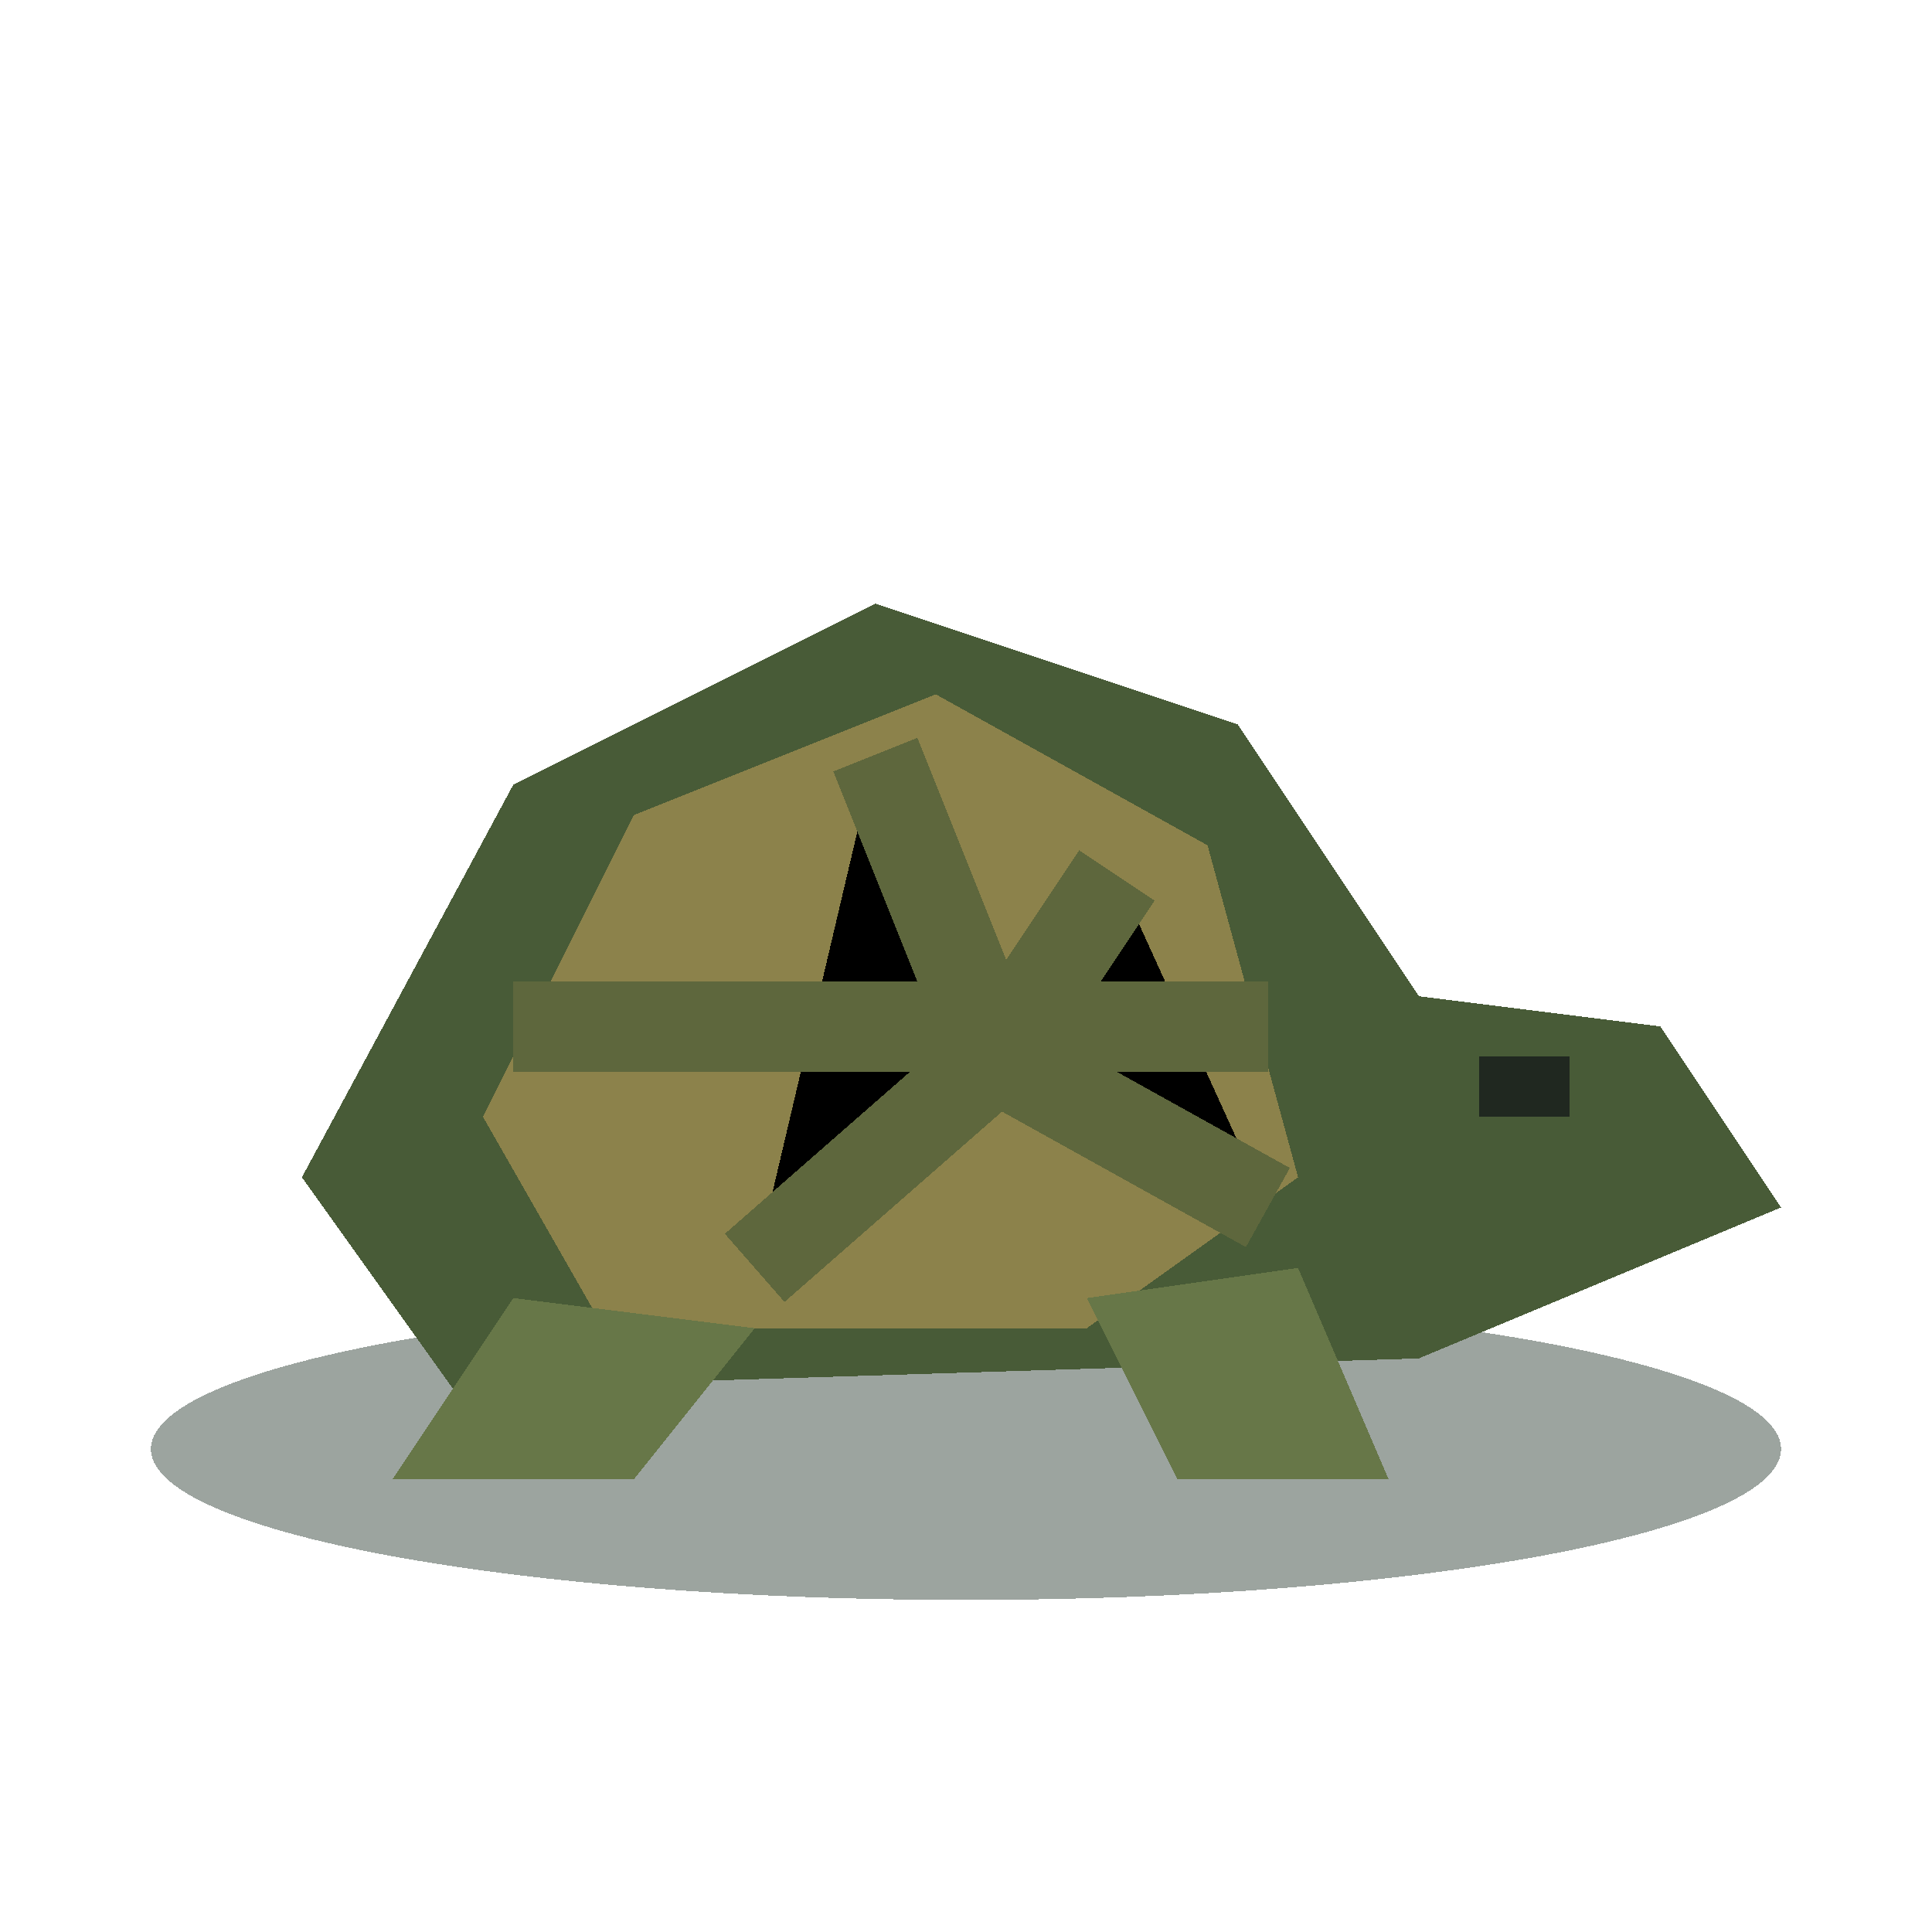
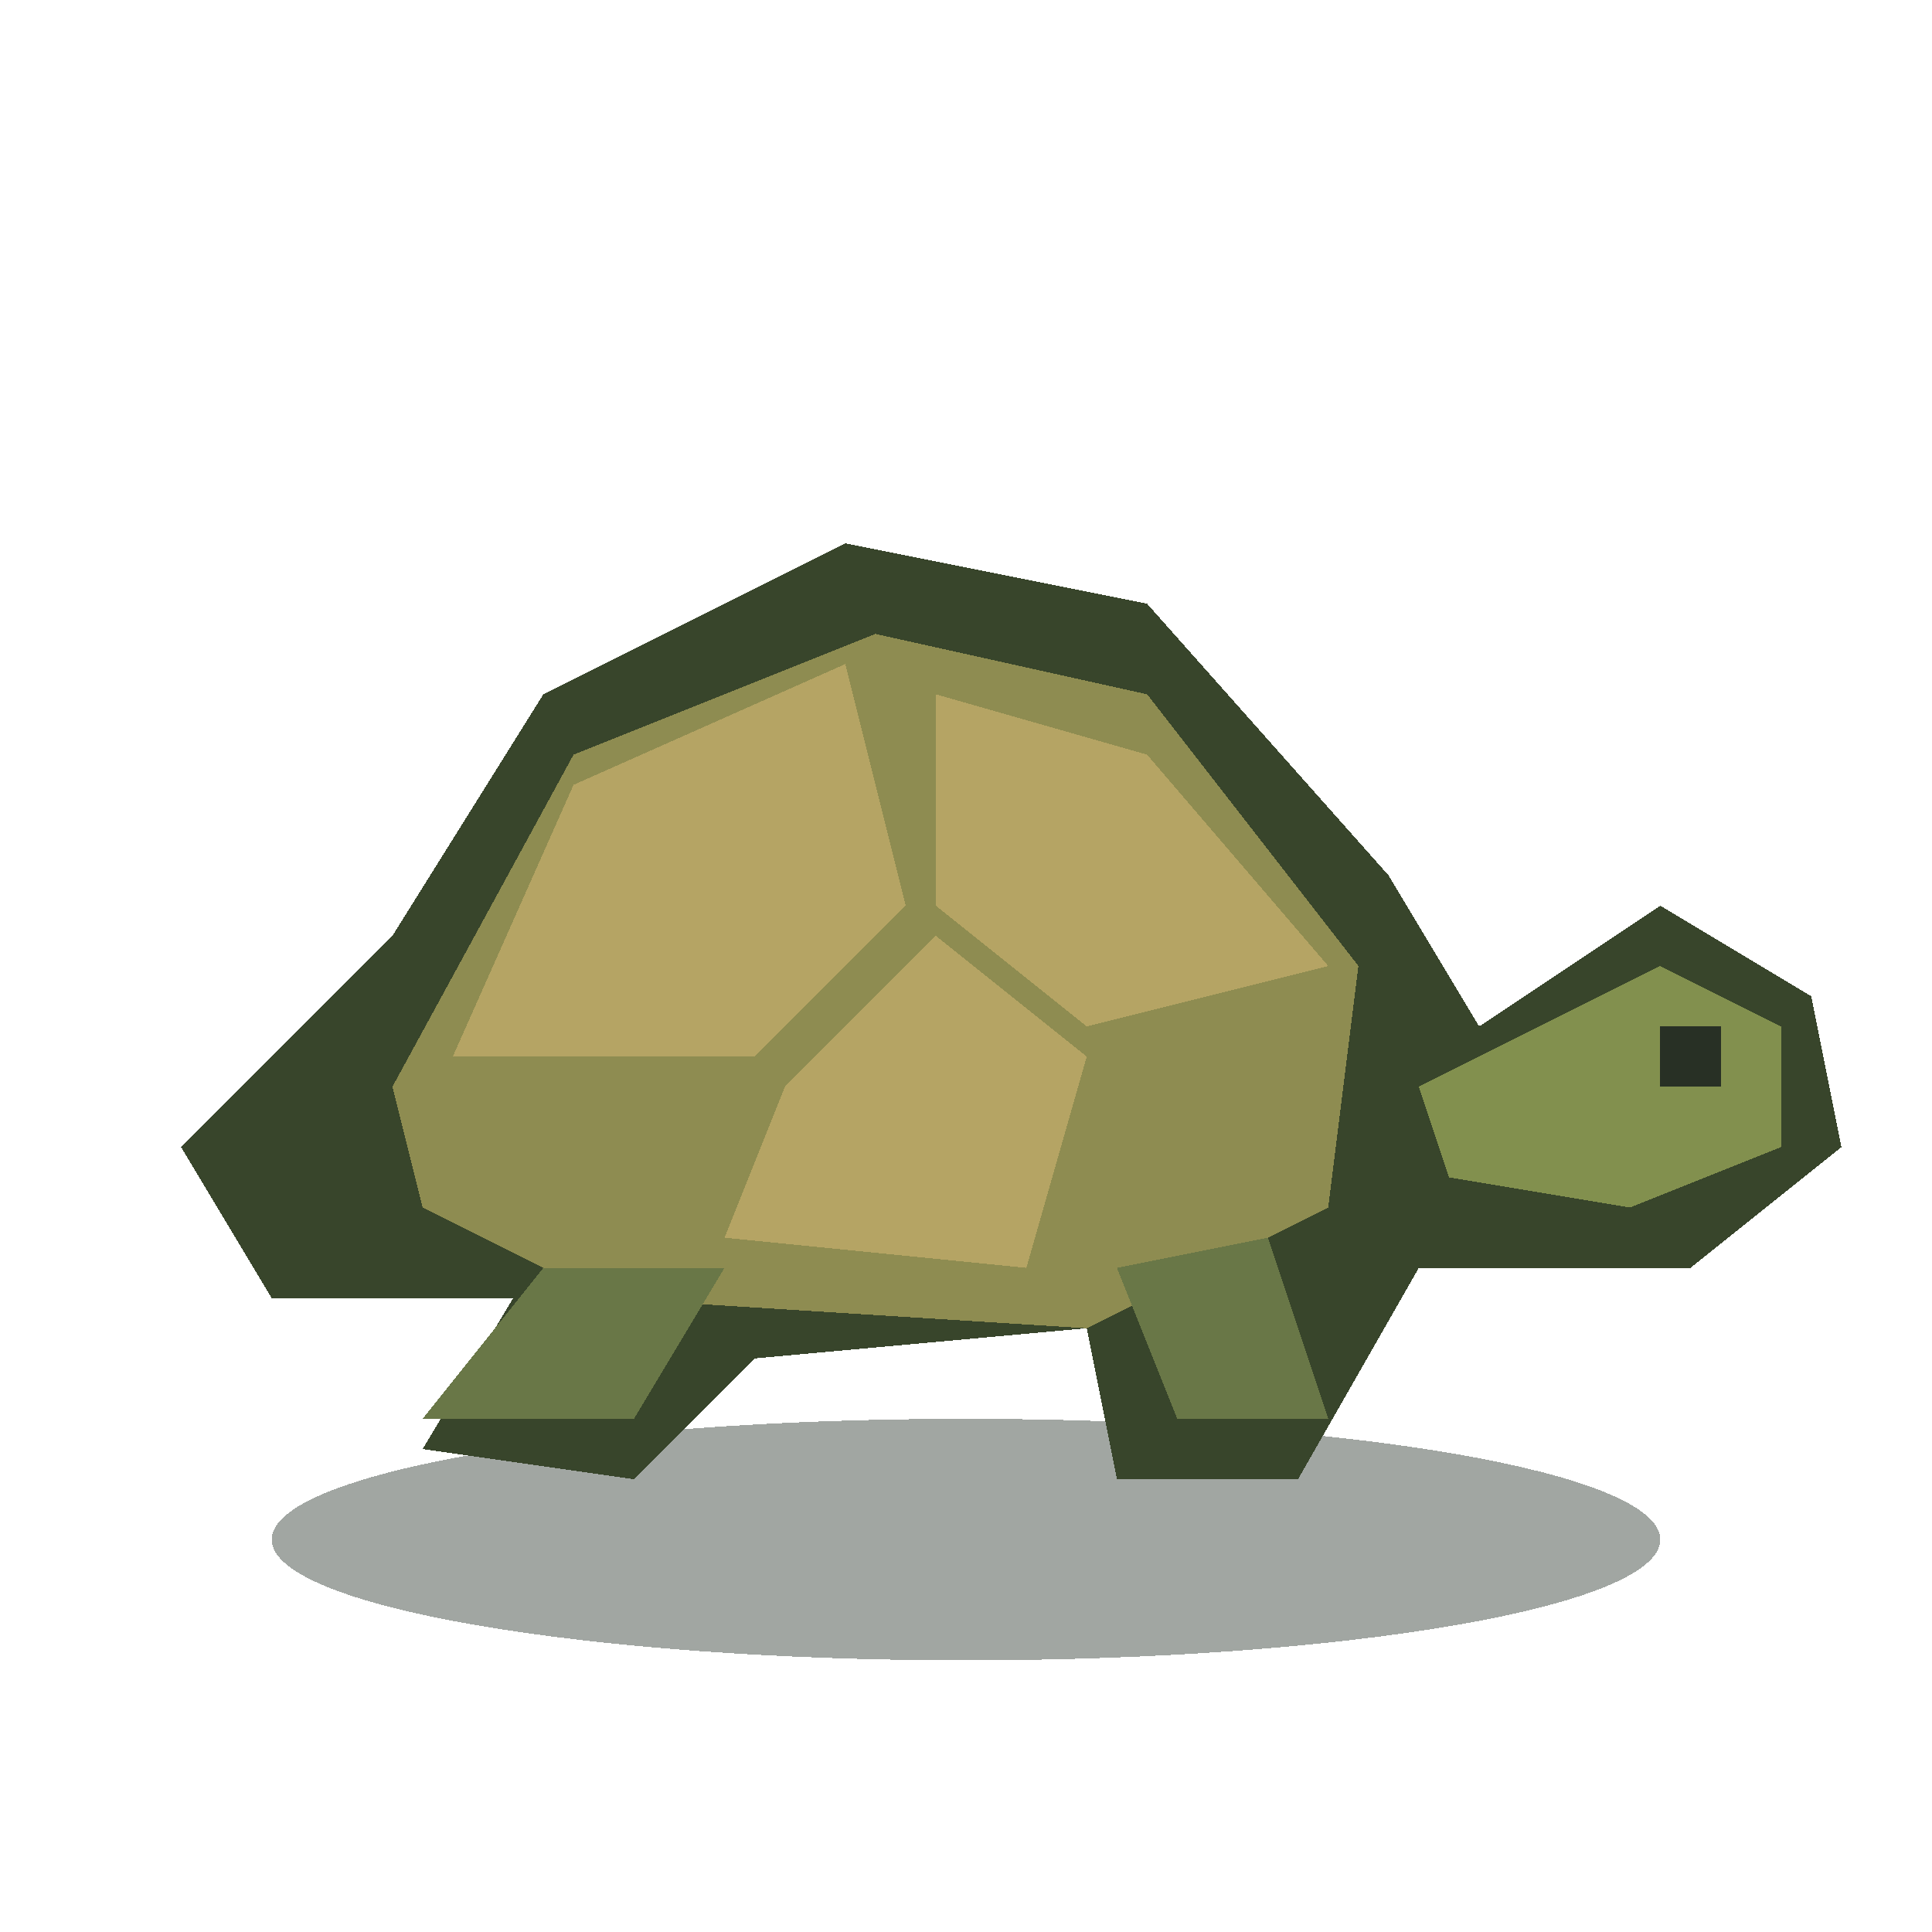
<svg xmlns="http://www.w3.org/2000/svg" width="64" height="64" viewBox="0 0 64 64" shape-rendering="crispEdges">
-   <ellipse cx="32" cy="48" rx="27" ry="5" fill="#24362b" opacity=".45" />
-   <path d="M10 39L17 26 29 20 41 24 47 33 55 34 59 40 47 45 15 46Z" fill="#485b37" />
-   <path d="M16 37L21 27 31 23 40 28 43 39 36 44H20Z" fill="#8c824b" />
-   <path d="M29 25L33 35 25 42M17 34H42M37 29L33 35 42 40" stroke="#5e673d" stroke-width="3" />
-   <rect x="49" y="35" width="3" height="2" fill="#202820" />
-   <path d="M17 43L13 49H21L25 44M36 43L39 49H46L43 42Z" fill="#677748" />
+   <ellipse cx="32" cy="51" rx="23" ry="4" fill="#202b22" opacity=".42" />
+   <path d="M6 38L13 31 18 23 28 18 38 20 46 29 49 34 55 30 60 33 61 38 56 42 47 42 43 49 37 49 36 44 25 45 21 49 14 48 17 43 9 43Z" fill="#38452b" />
+   <path d="M13 36L19 25 29 21 38 23 45 32 44 40 36 44 20 43 14 40Z" fill="#8e8c51" />
+   <path d="M19 26L28 22 30 30 25 35 15 35Z M31 23L38 25 44 32 36 34 31 30Z M26 36L31 31 36 35 34 42 24 41Z" fill="#b5a464" />
+   <path d="M47 36L55 32 59 34 59 38 54 40 48 39Z" fill="#82904e" />
+   <rect x="55" y="34" width="2" height="2" fill="#283025" />
+   <path d="M18 42L14 47 21 47 24 42Z M37 42L39 47 44 47 42 41Z" fill="#697747" />
</svg>
